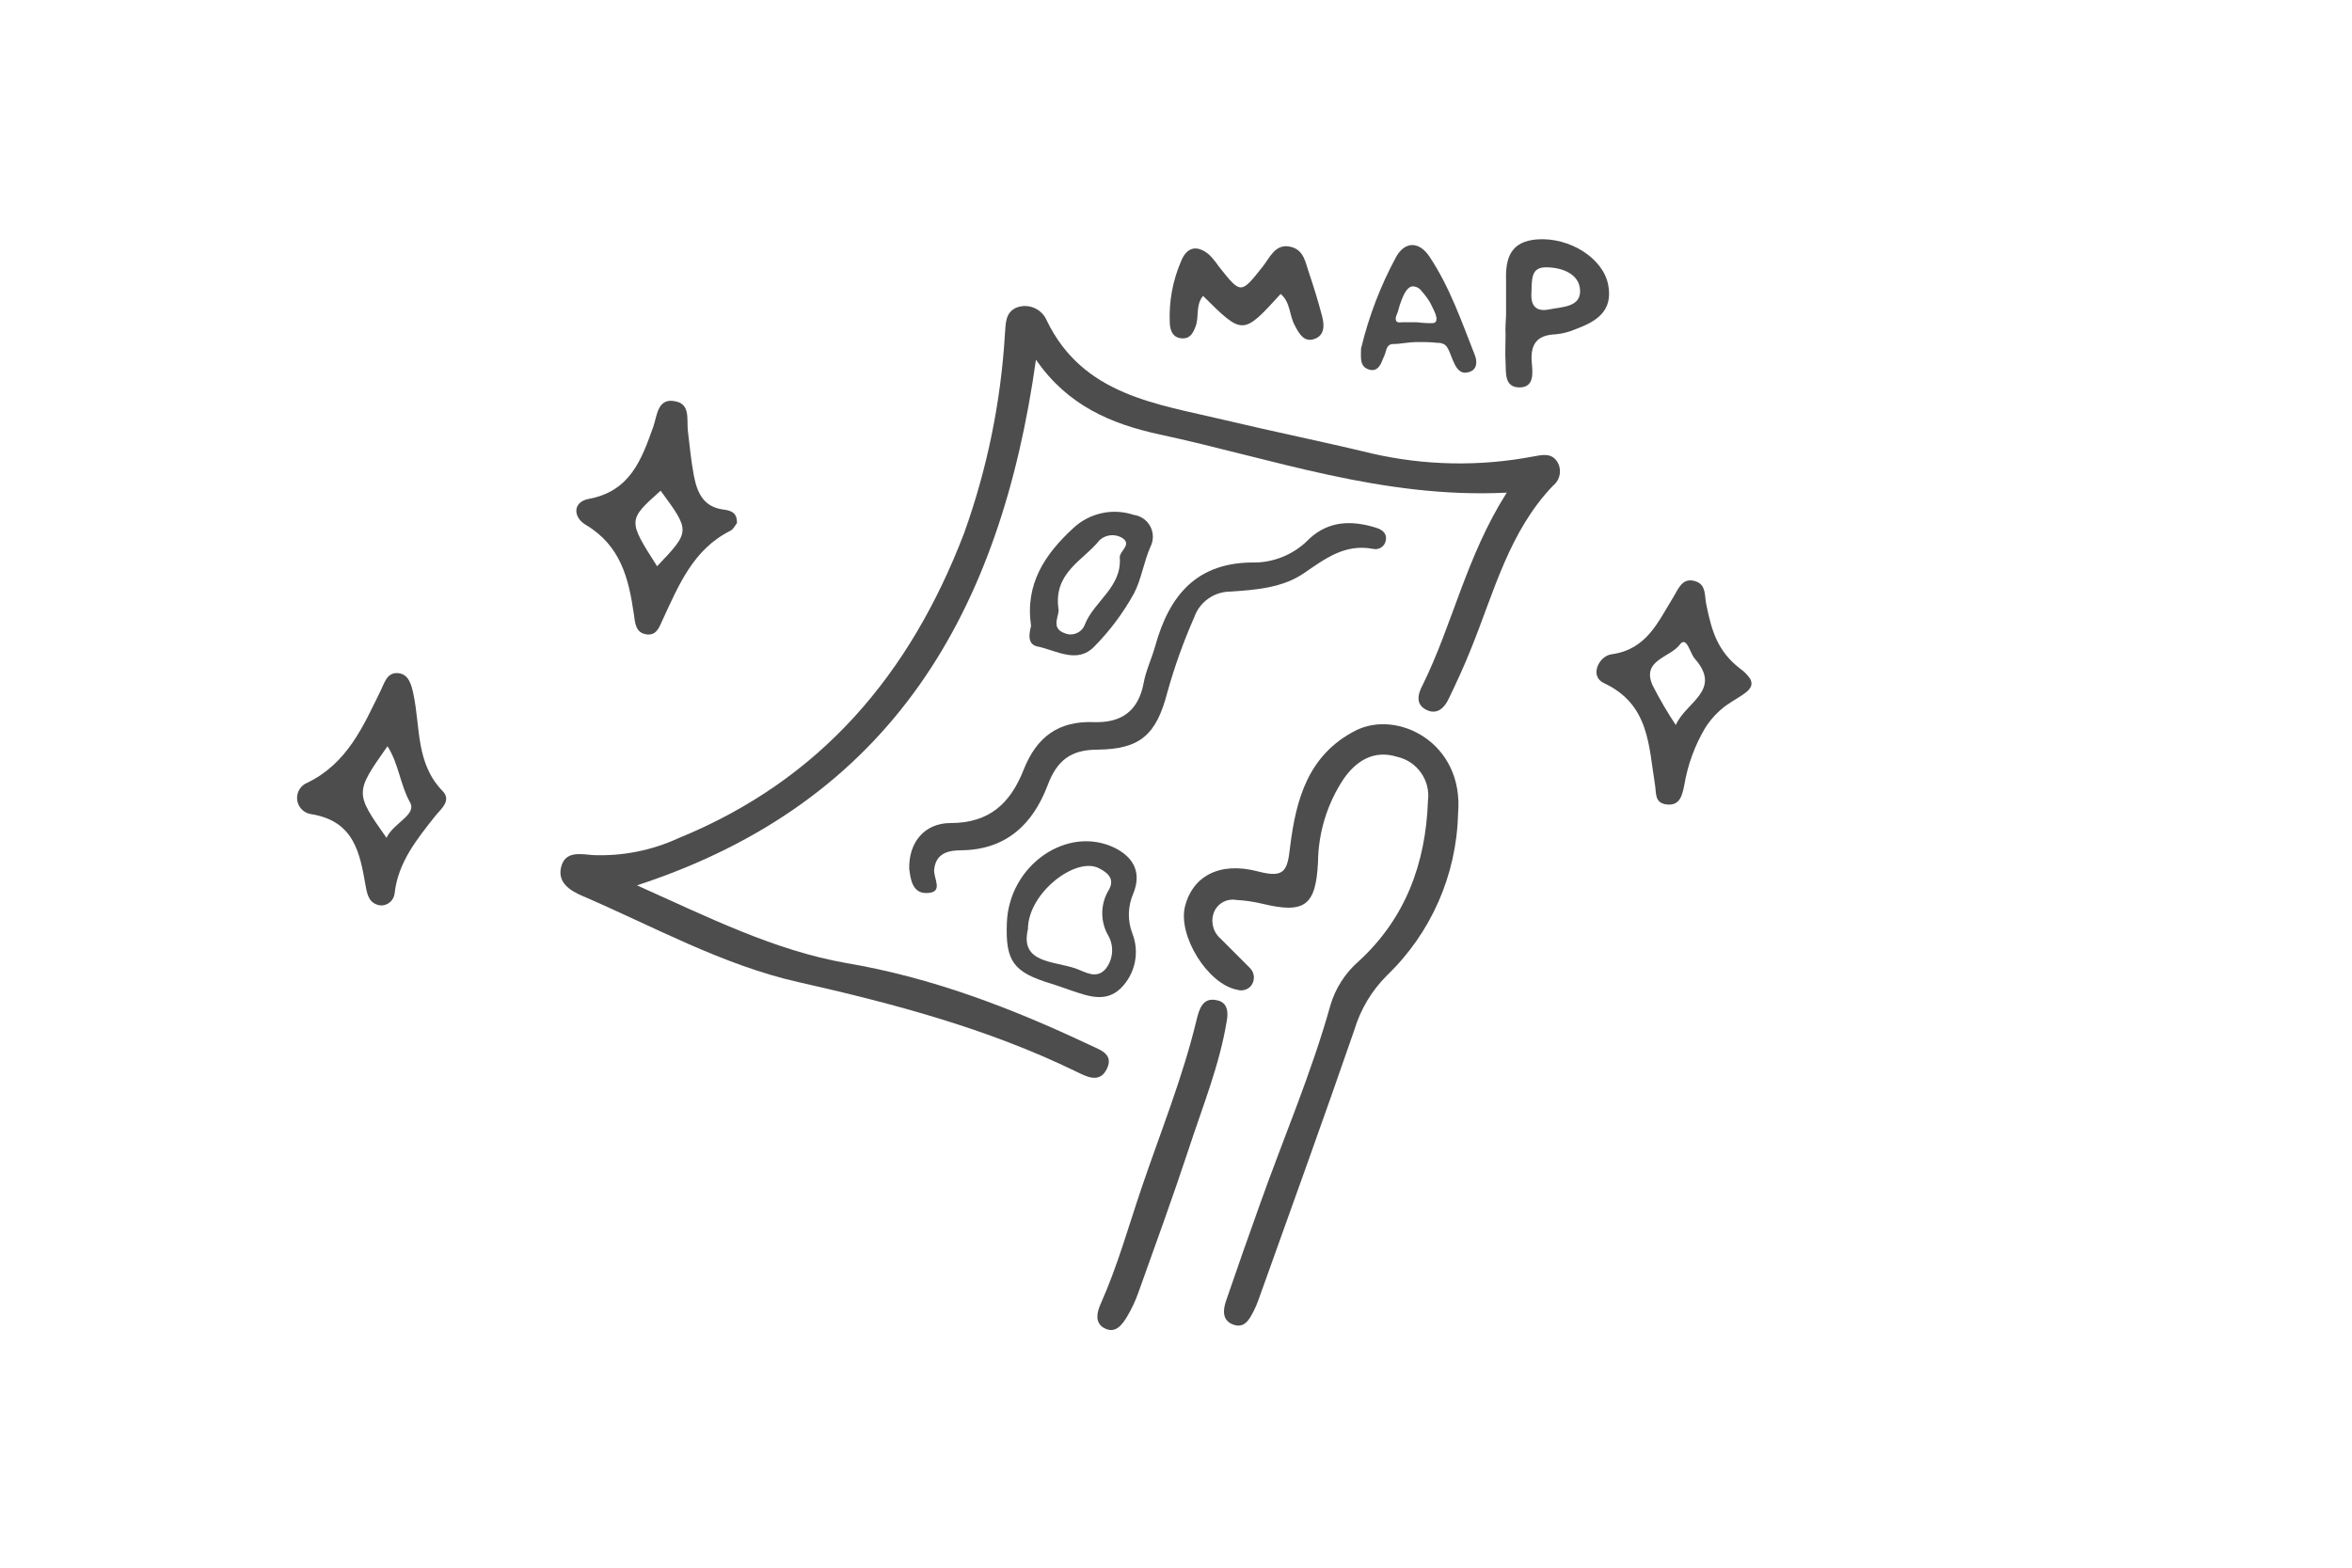
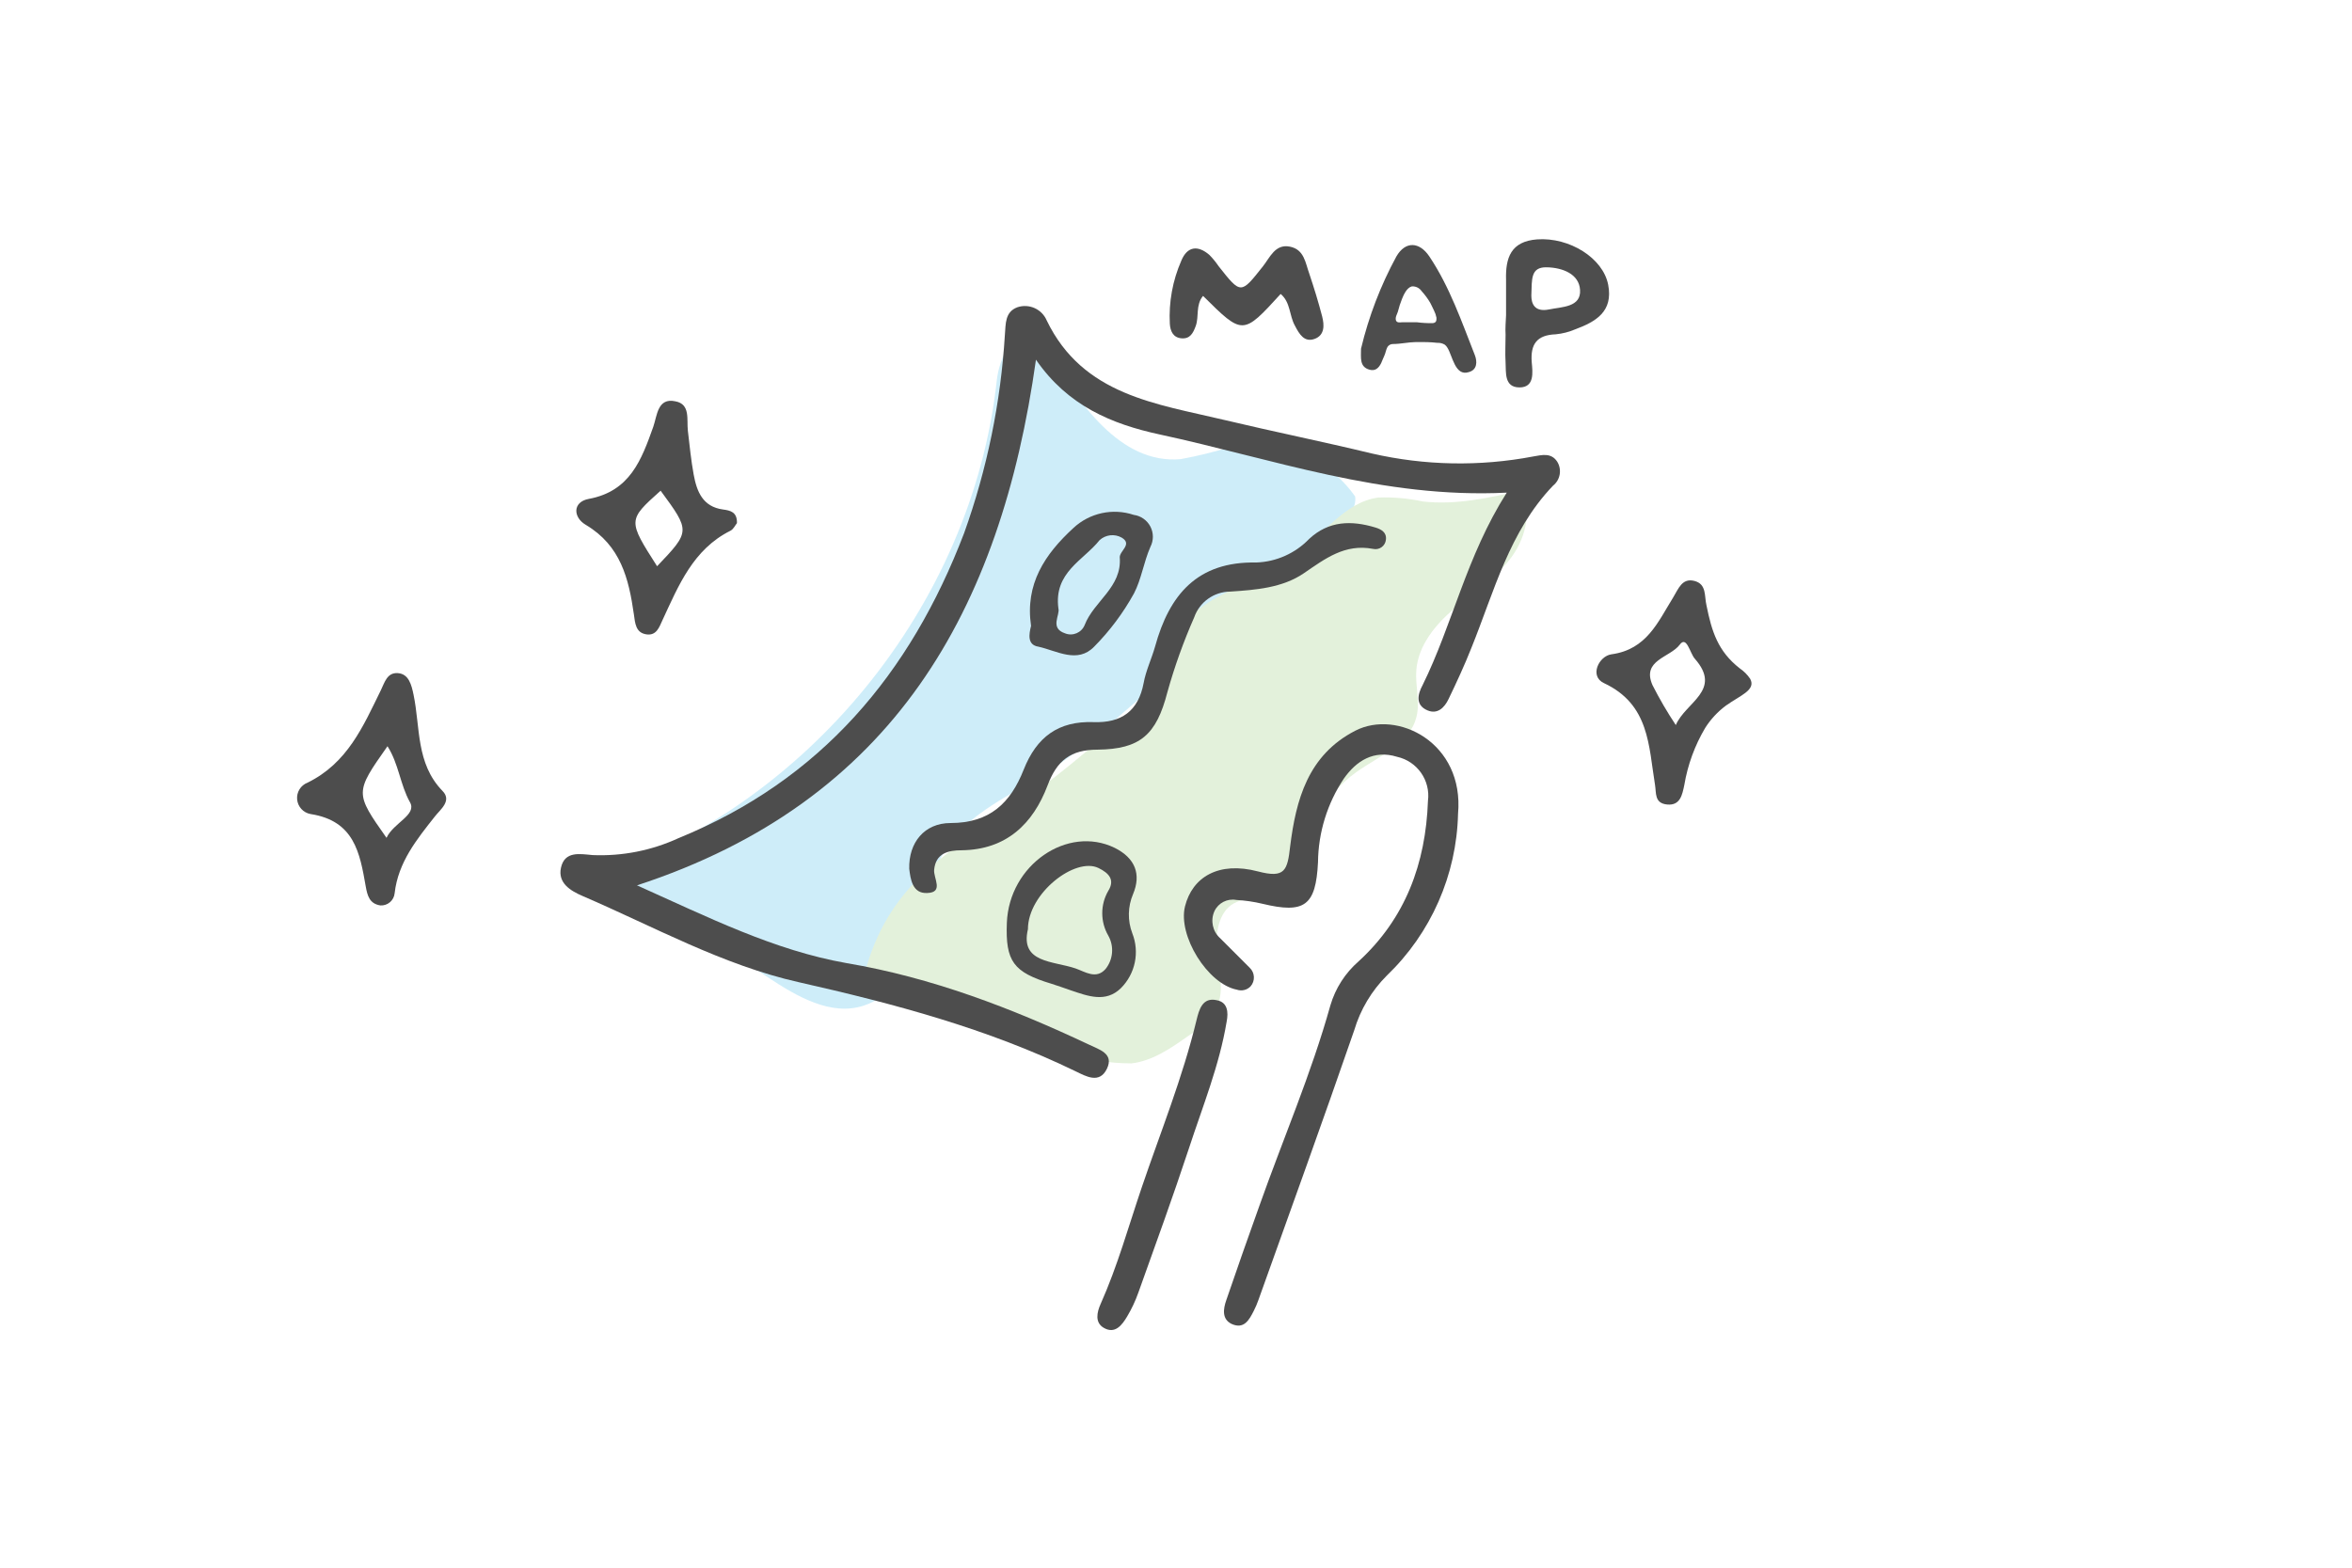
<svg xmlns="http://www.w3.org/2000/svg" viewBox="0 0 240 160">
  <defs>
-     <style>.cls-1{fill:#4d4d4d;}</style>
+     <style>.cls-1{opacity:0.3;}.cls-2{fill:#5cc4eb;}.cls-3{fill:#a1cf85;}.cls-4{fill:#4d4d4d;}</style>
  </defs>
  <g id="レイヤー_1" data-name="レイヤー 1">
-     <path class="cls-1" d="M153.75,50.28c-12.66.63-23.9-3.46-35.42-5.94-4.9-1.06-9.37-2.92-12.62-7.63C102.12,62.3,91.14,81.81,65,90.36,72.28,93.62,79,97,86.4,98.3c8.69,1.47,16.8,4.58,24.71,8.31,1,.5,2.6.89,1.84,2.47s-2.15.76-3.19.26c-9-4.37-18.54-6.9-28.27-9.1-7.74-1.74-14.78-5.67-22.06-8.8-1.18-.51-2.53-1.3-2.19-2.87.38-1.75,1.95-1.41,3.23-1.3a19,19,0,0,0,8.77-1.73c14.5-5.92,23.62-16.7,29.14-31.13a73,73,0,0,0,4.16-20.25c.09-1.11,0-2.32,1.27-2.8a2.42,2.42,0,0,1,3,1.35c3.7,7.65,11.21,8.5,18.16,10.16,5,1.19,10,2.2,15,3.41a40.07,40.07,0,0,0,16.47.31c.89-.15,1.84-.42,2.46.53a1.87,1.87,0,0,1-.43,2.45c-4.47,4.67-6,10.8-8.33,16.56-.7,1.77-1.5,3.5-2.33,5.22-.41.86-1.12,1.59-2.15,1.15-1.26-.54-1-1.64-.5-2.57C148.23,63.72,149.61,56.8,153.75,50.28Z" />
-     <path class="cls-1" d="M148.78,83.06a23.66,23.66,0,0,1-7.27,16.51,13.21,13.21,0,0,0-3.32,5.57c-3.18,9.21-6.5,18.36-9.78,27.54a8.87,8.87,0,0,1-.47,1.1c-.47.93-1,1.92-2.27,1.34-1-.49-.85-1.52-.55-2.39,1.1-3.23,2.24-6.45,3.39-9.67,2.41-6.81,5.29-13.46,7.24-20.44a9.51,9.51,0,0,1,2.88-4.5c4.79-4.39,6.85-10,7.08-16.38a4.07,4.07,0,0,0-3.15-4.5c-2.39-.74-4.17.43-5.43,2.22A15.66,15.66,0,0,0,134.49,88c-.22,4.44-1.36,5.28-5.67,4.24a15,15,0,0,0-2.67-.39A2.05,2.05,0,0,0,123.92,93a2.39,2.39,0,0,0,.59,2.76c1,1,2,2,3,3a1.37,1.37,0,0,1,.09,1.92,1.34,1.34,0,0,1-1.38.33c-3-.58-6.05-5.53-5.3-8.51s3.42-4.62,7.45-3.56c2.75.72,3-.09,3.28-2.57.59-4.71,1.8-9.3,6.64-11.79C142.57,72.37,149.43,75.79,148.78,83.06Z" />
-     <path class="cls-1" d="M92.78,88.67C92.71,86,94.32,84,97,84c4,0,6.12-2.06,7.45-5.43s3.56-5,7.15-4.87c2.81.1,4.56-1.11,5.1-4,.23-1.27.82-2.48,1.17-3.73,1.45-5.26,4.3-8.68,10.32-8.56A7.87,7.87,0,0,0,133.59,55c2-1.86,4.32-1.9,6.76-1.16.6.18,1.16.5,1.07,1.24a1.07,1.07,0,0,1-1.31.94c-2.88-.55-4.89,1-7.07,2.49s-4.92,1.7-7.52,1.87A3.91,3.91,0,0,0,121.86,63a57.07,57.07,0,0,0-2.74,7.65C118,75,116.34,76.46,112,76.51c-2.75,0-4.15,1.11-5.1,3.64-1.49,3.94-4.21,6.57-8.77,6.63-1.38,0-2.65.3-2.81,2-.07.86,1,2.3-.69,2.36C93.1,91.23,92.91,89.73,92.78,88.67Z" />
-     <path class="cls-1" d="M75.2,53.39c-.17.2-.35.62-.67.78-3.8,1.9-5.28,5.57-6.92,9.1-.35.77-.62,1.59-1.6,1.48-1.16-.14-1.2-1.15-1.33-2.06-.52-3.63-1.34-7-4.9-9.12-1.31-.76-1.37-2.34.29-2.65,4.23-.78,5.39-4,6.59-7.36.4-1.14.43-3,2.26-2.6,1.55.29,1.14,1.86,1.27,3,.18,1.49.32,3,.59,4.46.32,1.74.92,3.3,3,3.58C74.52,52.1,75.23,52.25,75.2,53.39Zm-8.15,4.4c3.4-3.57,3.4-3.57.36-7.71C64.05,53.09,64.05,53.09,67.05,57.79Z" />
-     <path class="cls-1" d="M38.82,92.41c-1.12-.17-1.33-1-1.5-1.94-.6-3.42-1.16-6.7-5.64-7.39a1.67,1.67,0,0,1-.3-3.2c4.08-2,5.67-5.74,7.47-9.41.4-.81.64-1.85,1.75-1.77s1.39,1.19,1.6,2.21c.7,3.35.23,7,2.95,9.81,1,1-.23,1.91-.76,2.59-1.87,2.37-3.76,4.69-4.12,7.85A1.38,1.38,0,0,1,38.82,92.41Zm.62-6.9c.72-1.55,3.14-2.34,2.39-3.64-1-1.79-1.14-3.91-2.29-5.71C36.2,80.91,36.2,80.91,39.44,85.51Z" />
-     <path class="cls-1" d="M178.59,69.28c.62,1.15-1,1.68-2.47,2.73A8.49,8.49,0,0,0,174,74.29a16.92,16.92,0,0,0-2.13,5.82c-.21,1-.41,2.12-1.74,2s-1.11-1.17-1.25-2c-.66-4-.56-8.21-5.21-10.39-1.52-.71-.52-2.76.76-2.94,3.61-.49,4.75-3.31,6.31-5.82.52-.84.89-2,2.16-1.67s1,1.55,1.23,2.49c.54,2.7,1.18,4.7,3.39,6.43A4,4,0,0,1,178.59,69.28ZM171,74c1-2.34,4.78-3.54,1.94-6.77-.5-.56-.83-2.4-1.54-1.43-1,1.32-3.9,1.56-2.78,4.12A40,40,0,0,0,171,74Z" />
-     <path class="cls-1" d="M125.17,104.26c-.74,4.47-2.45,8.66-3.85,12.94-1.63,4.94-3.41,9.83-5.16,14.72a13.69,13.69,0,0,1-1.15,2.45c-.52.87-1.23,1.82-2.38,1.15-.93-.54-.7-1.59-.32-2.44,1.72-3.85,2.84-7.9,4.19-11.88,1.93-5.68,4.19-11.25,5.6-17.11.25-1,.58-2.36,2.09-2C125.26,102.3,125.36,103.29,125.17,104.26Z" />
-     <path class="cls-1" d="M102.74,94.19c.23-5.93,6.19-10,11-7.66,2.12,1.06,2.72,2.71,1.88,4.72a5.34,5.34,0,0,0-.08,4,5.21,5.21,0,0,1-1.16,5.6c-1.55,1.52-3.37.81-5.1.23-.67-.23-1.33-.47-2-.68C103.4,99.23,102.59,98.11,102.74,94.19Zm2.15.65c-.82,3.46,2.57,3.22,4.86,4,1,.35,2.1,1.14,3.06.06a3.05,3.05,0,0,0,.28-3.41,4.55,4.55,0,0,1,0-4.57c.7-1.12.07-1.81-1-2.33C109.72,87.44,104.89,91.16,104.89,94.84Z" />
-     <path class="cls-1" d="M130.68,30c-3.86,4.23-3.86,4.23-7.92.2-.78.93-.39,2.12-.75,3.08-.26.71-.57,1.32-1.44,1.25s-1.15-.74-1.2-1.48a14.22,14.22,0,0,1,1.17-6.44c.6-1.46,1.67-1.62,2.86-.6a8.27,8.27,0,0,1,.95,1.16c2.28,2.89,2.26,2.87,4.53,0,.71-.9,1.24-2.29,2.73-2s1.59,1.67,2,2.79c.48,1.43.92,2.86,1.3,4.32.23.89.28,1.93-.77,2.31s-1.56-.49-2-1.34C131.55,32.21,131.7,30.86,130.68,30Z" />
-     <path class="cls-1" d="M105.21,63.88c-.63-4.27,1.4-7.31,4.33-10a6.17,6.17,0,0,1,6.15-1.33,2.25,2.25,0,0,1,1.7,3.26c-.69,1.57-.92,3.31-1.68,4.76A24.67,24.67,0,0,1,111.65,66c-1.71,1.76-3.8.42-5.69,0C104.8,65.82,105,64.72,105.21,63.88ZM108,62.1c.19.67-.92,2,.68,2.54a1.54,1.54,0,0,0,2-.85c.94-2.44,3.83-3.85,3.58-6.92,0-.66,1.32-1.33.2-2a1.94,1.94,0,0,0-2.26.26C110.57,57.19,107.51,58.4,108,62.1Z" />
-     <path class="cls-1" d="M153.68,32.17c0-.15,0-.3,0-.45V30.65c0-.69,0-1.39,0-2.08-.07-2.26.49-3.94,3.18-4.14,3.27-.23,6.71,1.89,7.24,4.63s-1.26,3.77-3.36,4.55a6.66,6.66,0,0,1-2,.51c-1.91.07-2.59,1-2.44,2.86.09,1,.31,2.57-1.26,2.56S153.69,38,153.63,37s0-1.89,0-2.83C153.59,33.48,153.65,32.82,153.68,32.17Zm2.58-2c0,.72.25,1.73,1.82,1.41,1.29-.27,3.27-.21,3.15-2-.1-1.6-1.76-2.27-3.41-2.3S156.32,28.5,156.26,30.15Z" />
-     <path class="cls-1" d="M150.5,36.26c-1.36-3.45-2.58-7-4.65-10.09-1-1.49-2.43-1.6-3.36,0a38.38,38.38,0,0,0-3.61,9.42c0,.93-.17,1.85.86,2.14.6.17.95-.17,1.2-.68.11-.24.2-.51.32-.75s.17-.63.32-.89a.66.66,0,0,1,.56-.3c.78,0,1.57-.19,2.36-.2s1.45,0,2.17.08a1.33,1.33,0,0,1,.76.19,1.06,1.06,0,0,1,.26.3c.53.83.78,2.95,2.18,2.5C150.76,37.74,150.74,36.89,150.5,36.26Zm-3.92-3.83c0,.27,0,.5-.37.55a11.06,11.06,0,0,1-1.63-.09c-.48,0-1,0-1.47,0-.23,0-.58.1-.67-.21s.13-.62.2-.87a9.85,9.85,0,0,1,.42-1.3c.17-.42.48-1.14,1-1.28a1.11,1.11,0,0,1,1,.48,7.17,7.17,0,0,1,.88,1.19c.15.26.25.54.39.8A2.62,2.62,0,0,1,146.58,32.43Z" />
+     <g class="cls-1">
+       <path class="cls-2" d="M86.18,99.05,66.29,93.71c-2.48-.66-5.34-1.69-6-4.16,22-7,38.93-27.76,41.42-50.71.25-2.35,1.79-5.61,3.89-4.52a3.49,3.49,0,0,1,1.27,1.44c3.16,5.33,7.43,11.65,13.61,11.1a44.47,44.47,0,0,0,5.15-1.27,12.52,12.52,0,0,1,12.65,5.08c.18,1.24-.86,2.29-1.81,3.11L114.31,73A64.76,64.76,0,0,1,107,78.73c-3.73,2.38-8.13,4.17-10.48,7.91-3.34,5.31-2.44,14.09-8.4,16-3.33,1.09-6.81-.94-9.74-2.88l-18.14-12" />
+       <path class="cls-3" d="M103.91,82.1a112.06,112.06,0,0,0,13.7-11.6,3.71,3.71,0,0,0,.89-1.09,5,5,0,0,0,.27-1.68c.3-3,2.8-5.32,5.44-6.78s5.59-2.4,8-4.22c2.78-2.12,5-5.49,8.43-5.95a18.4,18.4,0,0,1,4.54.4c3.34.39,6.71-.36,10-1.1,1.24,2.2.42,5.06-1.15,7.05s-3.74,3.36-5.66,5-3.67,3.77-3.85,6.29c-.12,1.6.42,3.24,0,4.8-.71,2.74-3.82,3.94-6.13,5.59-3.36,2.42-5.33,6.34-6.59,10.29a4.18,4.18,0,0,1-.78,1.63c-1.21,1.34-3.51.6-5.1,1.46s-1.94,3.14-1.72,5,.73,3.85,0,5.56a8.08,8.08,0,0,1-2.88,2.93c-1.79,1.27-3.68,2.59-5.86,2.85-4.86,0-8.13-1.57-12.05-4.17S93.56,100.9,89,99.51a.78.78,0,0,1-.57-.38.86.86,0,0,1,0-.5C91,90,96.85,86.88,103.91,82.1Z" />
+     </g>
+     <path class="cls-4" d="M153.75,50.28c-12.66.63-23.9-3.46-35.42-5.94-4.9-1.06-9.37-2.92-12.62-7.63C102.12,62.3,91.14,81.81,65,90.36,72.28,93.62,79,97,86.4,98.3c8.69,1.47,16.8,4.58,24.71,8.31,1,.5,2.6.89,1.84,2.47s-2.15.76-3.19.26c-9-4.37-18.54-6.9-28.27-9.1-7.74-1.74-14.78-5.67-22.06-8.8-1.18-.51-2.53-1.3-2.19-2.87.38-1.75,1.95-1.41,3.23-1.3a19,19,0,0,0,8.77-1.73c14.5-5.92,23.62-16.7,29.14-31.13a73,73,0,0,0,4.16-20.25c.09-1.11,0-2.32,1.27-2.8a2.42,2.42,0,0,1,3,1.35c3.7,7.65,11.21,8.5,18.16,10.16,5,1.19,10,2.2,15,3.41a40.07,40.07,0,0,0,16.47.31c.89-.15,1.84-.42,2.46.53a1.87,1.87,0,0,1-.43,2.45c-4.47,4.67-6,10.8-8.33,16.56-.7,1.77-1.5,3.5-2.33,5.22-.41.86-1.12,1.59-2.15,1.15-1.26-.54-1-1.64-.5-2.57C148.23,63.72,149.61,56.8,153.75,50.28Z" />
+     <path class="cls-4" d="M148.78,83.06a23.66,23.66,0,0,1-7.27,16.51,13.21,13.21,0,0,0-3.32,5.57c-3.18,9.21-6.5,18.36-9.78,27.54a8.87,8.87,0,0,1-.47,1.1c-.47.93-1,1.92-2.27,1.34-1-.49-.85-1.52-.55-2.39,1.1-3.23,2.24-6.45,3.39-9.67,2.41-6.81,5.29-13.46,7.24-20.44a9.51,9.51,0,0,1,2.88-4.5c4.79-4.39,6.85-10,7.08-16.38a4.07,4.07,0,0,0-3.15-4.5c-2.39-.74-4.17.43-5.43,2.22A15.66,15.66,0,0,0,134.49,88c-.22,4.44-1.36,5.28-5.67,4.24a15,15,0,0,0-2.67-.39A2.05,2.05,0,0,0,123.92,93a2.39,2.39,0,0,0,.59,2.76c1,1,2,2,3,3a1.37,1.37,0,0,1,.09,1.92,1.34,1.34,0,0,1-1.38.33c-3-.58-6.05-5.53-5.3-8.51s3.42-4.62,7.45-3.56c2.75.72,3-.09,3.28-2.57.59-4.71,1.8-9.3,6.64-11.79C142.57,72.37,149.43,75.79,148.78,83.06Z" />
+     <path class="cls-4" d="M92.78,88.67C92.71,86,94.32,84,97,84c4,0,6.12-2.06,7.45-5.43s3.56-5,7.15-4.87c2.81.1,4.56-1.11,5.1-4,.23-1.27.82-2.48,1.17-3.73,1.45-5.26,4.3-8.68,10.32-8.56A7.87,7.87,0,0,0,133.59,55c2-1.86,4.32-1.9,6.76-1.16.6.18,1.16.5,1.07,1.24a1.07,1.07,0,0,1-1.31.94c-2.88-.55-4.89,1-7.07,2.49s-4.92,1.7-7.52,1.87A3.91,3.91,0,0,0,121.86,63a57.07,57.07,0,0,0-2.74,7.65C118,75,116.34,76.46,112,76.51c-2.75,0-4.15,1.11-5.1,3.64-1.49,3.94-4.21,6.57-8.77,6.63-1.38,0-2.65.3-2.81,2-.07.86,1,2.3-.69,2.36C93.1,91.23,92.91,89.73,92.78,88.67Z" />
+     <path class="cls-4" d="M75.2,53.39c-.17.2-.35.62-.67.78-3.8,1.9-5.28,5.57-6.92,9.1-.35.77-.62,1.59-1.6,1.48-1.16-.14-1.2-1.15-1.33-2.06-.52-3.63-1.34-7-4.9-9.12-1.31-.76-1.37-2.34.29-2.65,4.23-.78,5.39-4,6.59-7.36.4-1.14.43-3,2.26-2.6,1.55.29,1.14,1.86,1.27,3,.18,1.49.32,3,.59,4.46.32,1.74.92,3.3,3,3.58C74.52,52.1,75.23,52.25,75.2,53.39Zm-8.15,4.4c3.4-3.57,3.4-3.57.36-7.71C64.05,53.09,64.05,53.09,67.05,57.79Z" />
+     <path class="cls-4" d="M38.82,92.41c-1.12-.17-1.33-1-1.5-1.94-.6-3.42-1.16-6.7-5.64-7.39a1.67,1.67,0,0,1-.3-3.2c4.08-2,5.67-5.74,7.47-9.41.4-.81.64-1.85,1.75-1.77s1.39,1.19,1.6,2.21c.7,3.35.23,7,2.95,9.81,1,1-.23,1.91-.76,2.59-1.87,2.37-3.76,4.69-4.12,7.85A1.38,1.38,0,0,1,38.82,92.41Zm.62-6.9c.72-1.55,3.14-2.34,2.39-3.64-1-1.79-1.14-3.91-2.29-5.71C36.2,80.91,36.2,80.91,39.44,85.51Z" />
+     <path class="cls-4" d="M178.59,69.28c.62,1.15-1,1.68-2.47,2.73A8.49,8.49,0,0,0,174,74.29a16.92,16.92,0,0,0-2.13,5.82c-.21,1-.41,2.12-1.74,2s-1.11-1.17-1.25-2c-.66-4-.56-8.21-5.21-10.39-1.52-.71-.52-2.76.76-2.94,3.61-.49,4.75-3.31,6.31-5.82.52-.84.89-2,2.16-1.67s1,1.55,1.23,2.49c.54,2.7,1.18,4.7,3.39,6.43A4,4,0,0,1,178.59,69.28ZM171,74c1-2.34,4.78-3.54,1.94-6.77-.5-.56-.83-2.4-1.54-1.43-1,1.32-3.9,1.56-2.78,4.12A40,40,0,0,0,171,74Z" />
+     <path class="cls-4" d="M125.17,104.26c-.74,4.47-2.45,8.66-3.85,12.94-1.63,4.94-3.41,9.83-5.16,14.72a13.69,13.69,0,0,1-1.15,2.45c-.52.87-1.23,1.82-2.38,1.15-.93-.54-.7-1.59-.32-2.44,1.72-3.85,2.84-7.9,4.19-11.88,1.93-5.68,4.19-11.25,5.6-17.11.25-1,.58-2.36,2.09-2C125.26,102.3,125.36,103.29,125.17,104.26Z" />
+     <path class="cls-4" d="M102.74,94.19c.23-5.93,6.19-10,11-7.66,2.12,1.06,2.72,2.71,1.88,4.72a5.34,5.34,0,0,0-.08,4,5.21,5.21,0,0,1-1.16,5.6c-1.55,1.52-3.37.81-5.1.23-.67-.23-1.33-.47-2-.68C103.4,99.23,102.59,98.11,102.74,94.19Zm2.15.65c-.82,3.46,2.57,3.22,4.86,4,1,.35,2.1,1.14,3.06.06a3.05,3.05,0,0,0,.28-3.41,4.55,4.55,0,0,1,0-4.57c.7-1.12.07-1.81-1-2.33C109.72,87.44,104.89,91.16,104.89,94.84Z" />
+     <path class="cls-4" d="M130.68,30c-3.86,4.23-3.86,4.23-7.92.2-.78.93-.39,2.12-.75,3.08-.26.71-.57,1.32-1.44,1.25s-1.15-.74-1.2-1.48a14.22,14.22,0,0,1,1.17-6.44c.6-1.46,1.67-1.62,2.86-.6a8.27,8.27,0,0,1,.95,1.16c2.28,2.89,2.26,2.87,4.53,0,.71-.9,1.24-2.29,2.73-2s1.59,1.67,2,2.79c.48,1.43.92,2.86,1.3,4.32.23.89.28,1.93-.77,2.31s-1.56-.49-2-1.34C131.55,32.21,131.7,30.86,130.68,30Z" />
+     <path class="cls-4" d="M105.21,63.88c-.63-4.27,1.4-7.31,4.33-10a6.17,6.17,0,0,1,6.15-1.33,2.25,2.25,0,0,1,1.7,3.26c-.69,1.57-.92,3.31-1.68,4.76A24.67,24.67,0,0,1,111.65,66c-1.71,1.76-3.8.42-5.69,0C104.8,65.82,105,64.72,105.21,63.88ZM108,62.1c.19.67-.92,2,.68,2.54a1.54,1.54,0,0,0,2-.85c.94-2.44,3.83-3.85,3.58-6.92,0-.66,1.32-1.33.2-2a1.94,1.94,0,0,0-2.26.26C110.57,57.19,107.51,58.4,108,62.1Z" />
+     <path class="cls-4" d="M153.68,32.17c0-.15,0-.3,0-.45V30.65c0-.69,0-1.39,0-2.08-.07-2.26.49-3.94,3.18-4.14,3.27-.23,6.71,1.89,7.24,4.63s-1.26,3.77-3.36,4.55a6.66,6.66,0,0,1-2,.51c-1.91.07-2.59,1-2.44,2.86.09,1,.31,2.57-1.26,2.56S153.69,38,153.63,37s0-1.89,0-2.83C153.59,33.48,153.65,32.82,153.68,32.17Zm2.58-2c0,.72.25,1.73,1.82,1.41,1.29-.27,3.27-.21,3.15-2-.1-1.6-1.76-2.27-3.41-2.3S156.32,28.5,156.26,30.15Z" />
+     <path class="cls-4" d="M150.5,36.26c-1.36-3.45-2.58-7-4.65-10.09-1-1.49-2.43-1.6-3.36,0a38.38,38.38,0,0,0-3.61,9.42c0,.93-.17,1.85.86,2.14.6.17.95-.17,1.2-.68.11-.24.2-.51.32-.75s.17-.63.32-.89a.66.66,0,0,1,.56-.3c.78,0,1.57-.19,2.36-.2s1.45,0,2.17.08a1.33,1.33,0,0,1,.76.19,1.06,1.06,0,0,1,.26.3c.53.83.78,2.95,2.18,2.5C150.76,37.74,150.74,36.89,150.5,36.26Zm-3.92-3.83c0,.27,0,.5-.37.55a11.06,11.06,0,0,1-1.63-.09c-.48,0-1,0-1.47,0-.23,0-.58.1-.67-.21s.13-.62.2-.87a9.85,9.85,0,0,1,.42-1.3c.17-.42.48-1.14,1-1.28a1.11,1.11,0,0,1,1,.48,7.17,7.17,0,0,1,.88,1.19c.15.26.25.54.39.8A2.62,2.62,0,0,1,146.58,32.43Z" />
  </g>
</svg>
